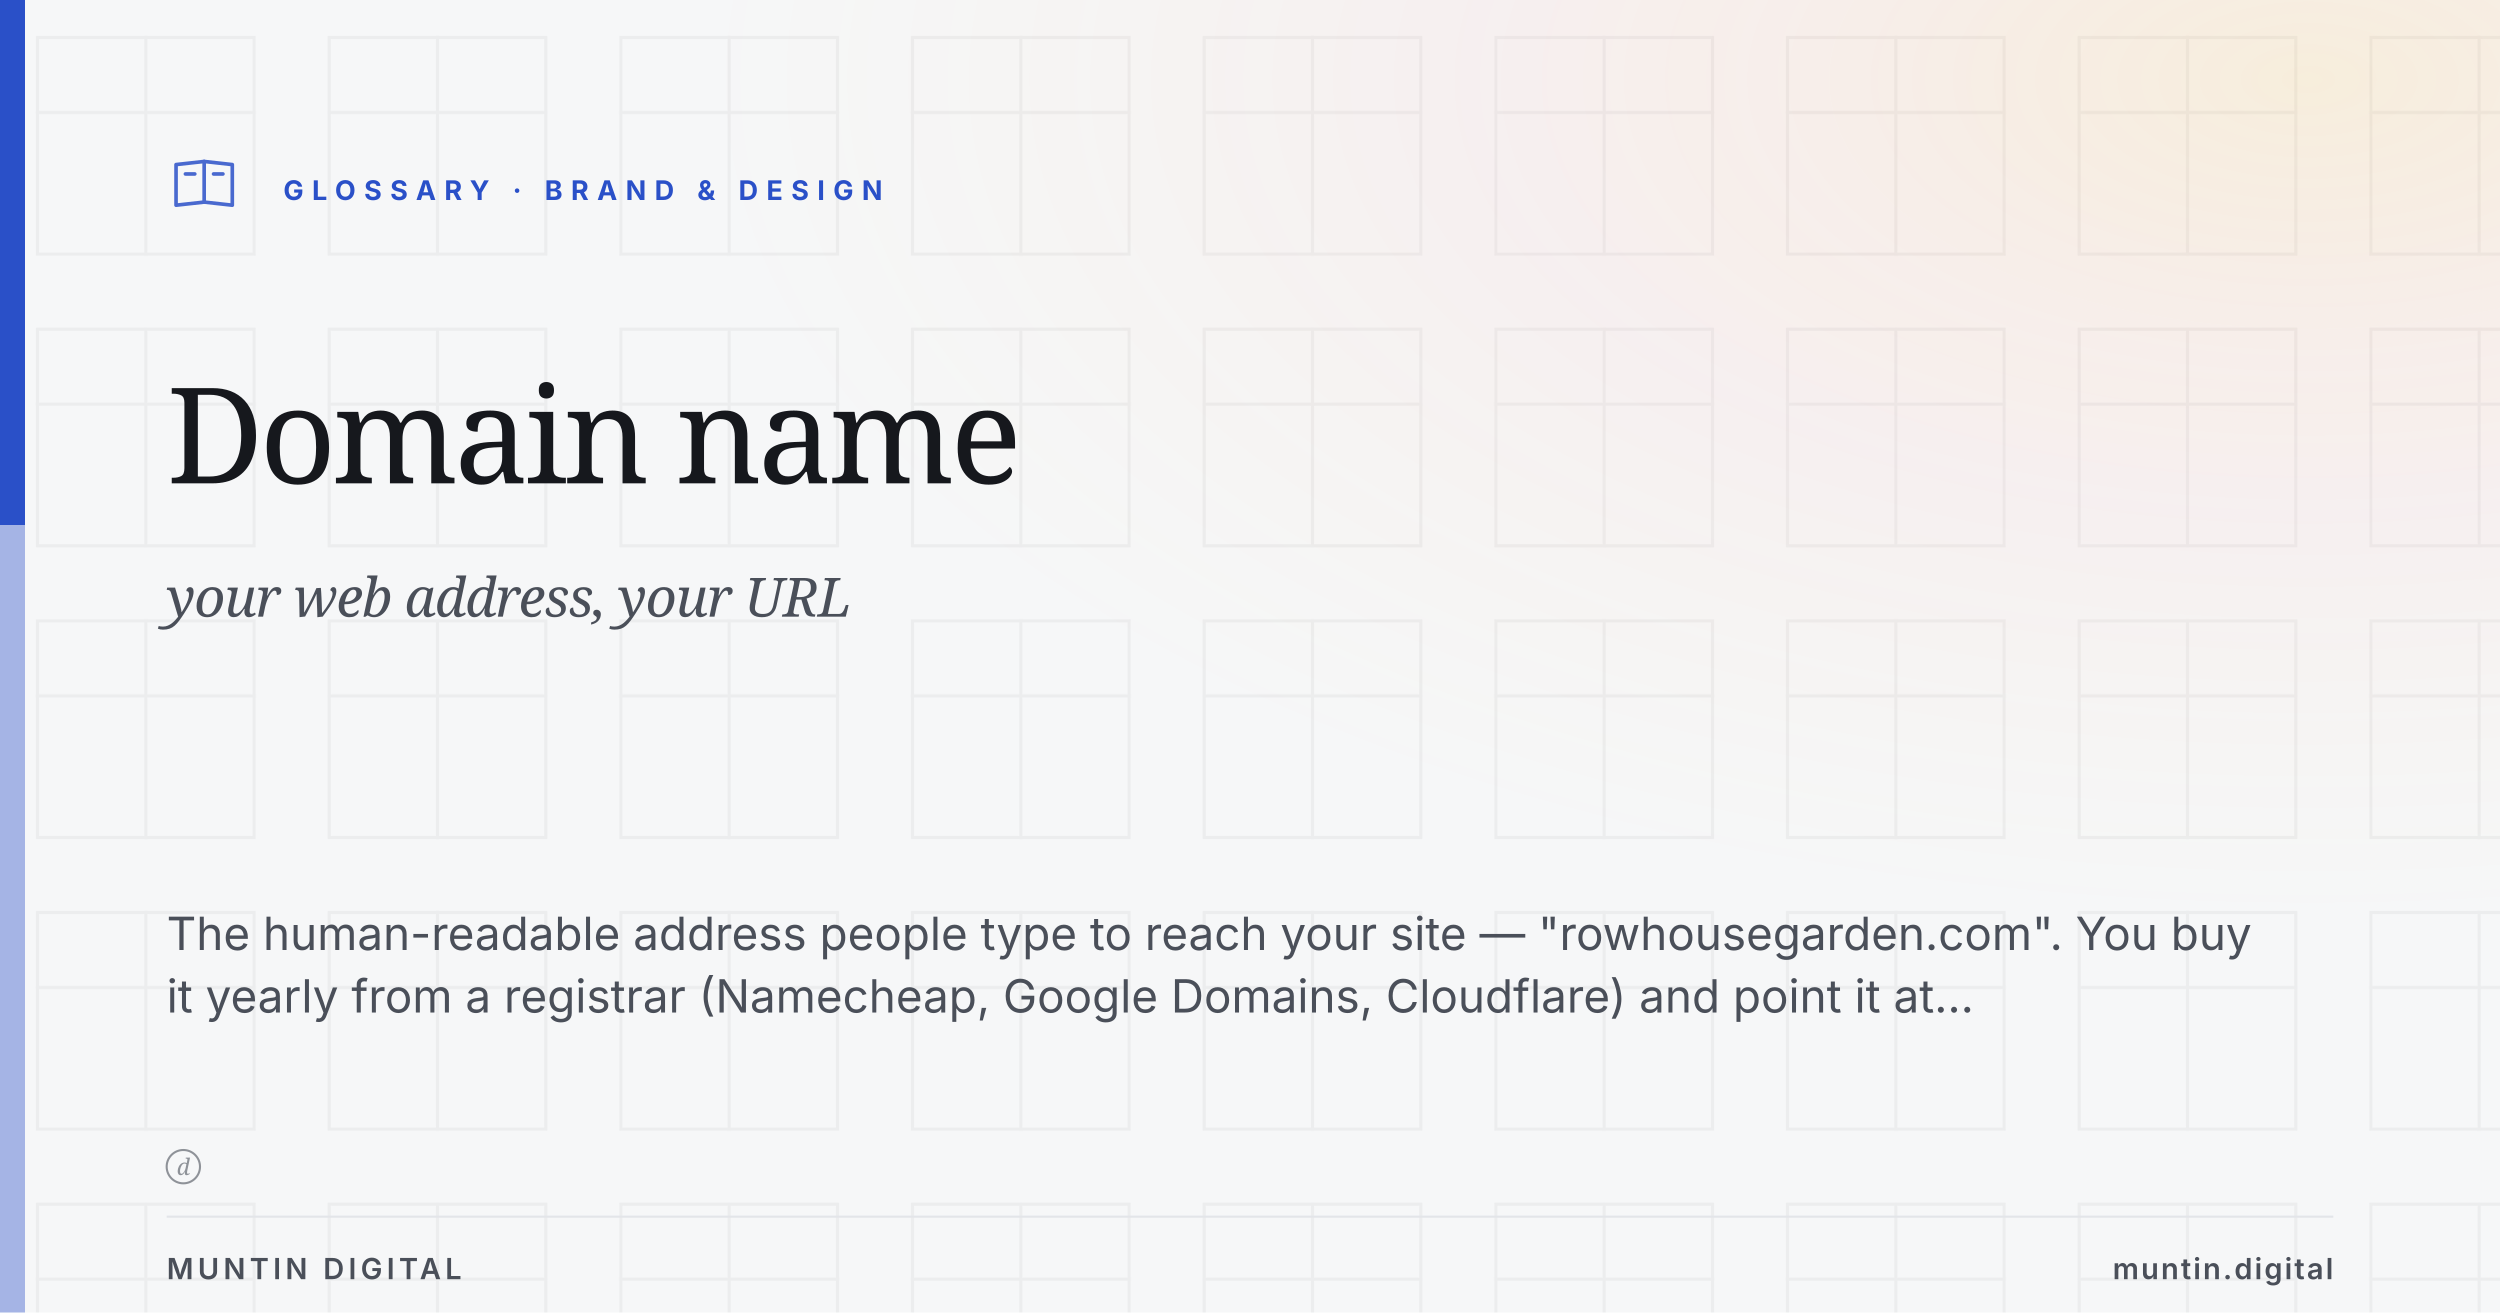
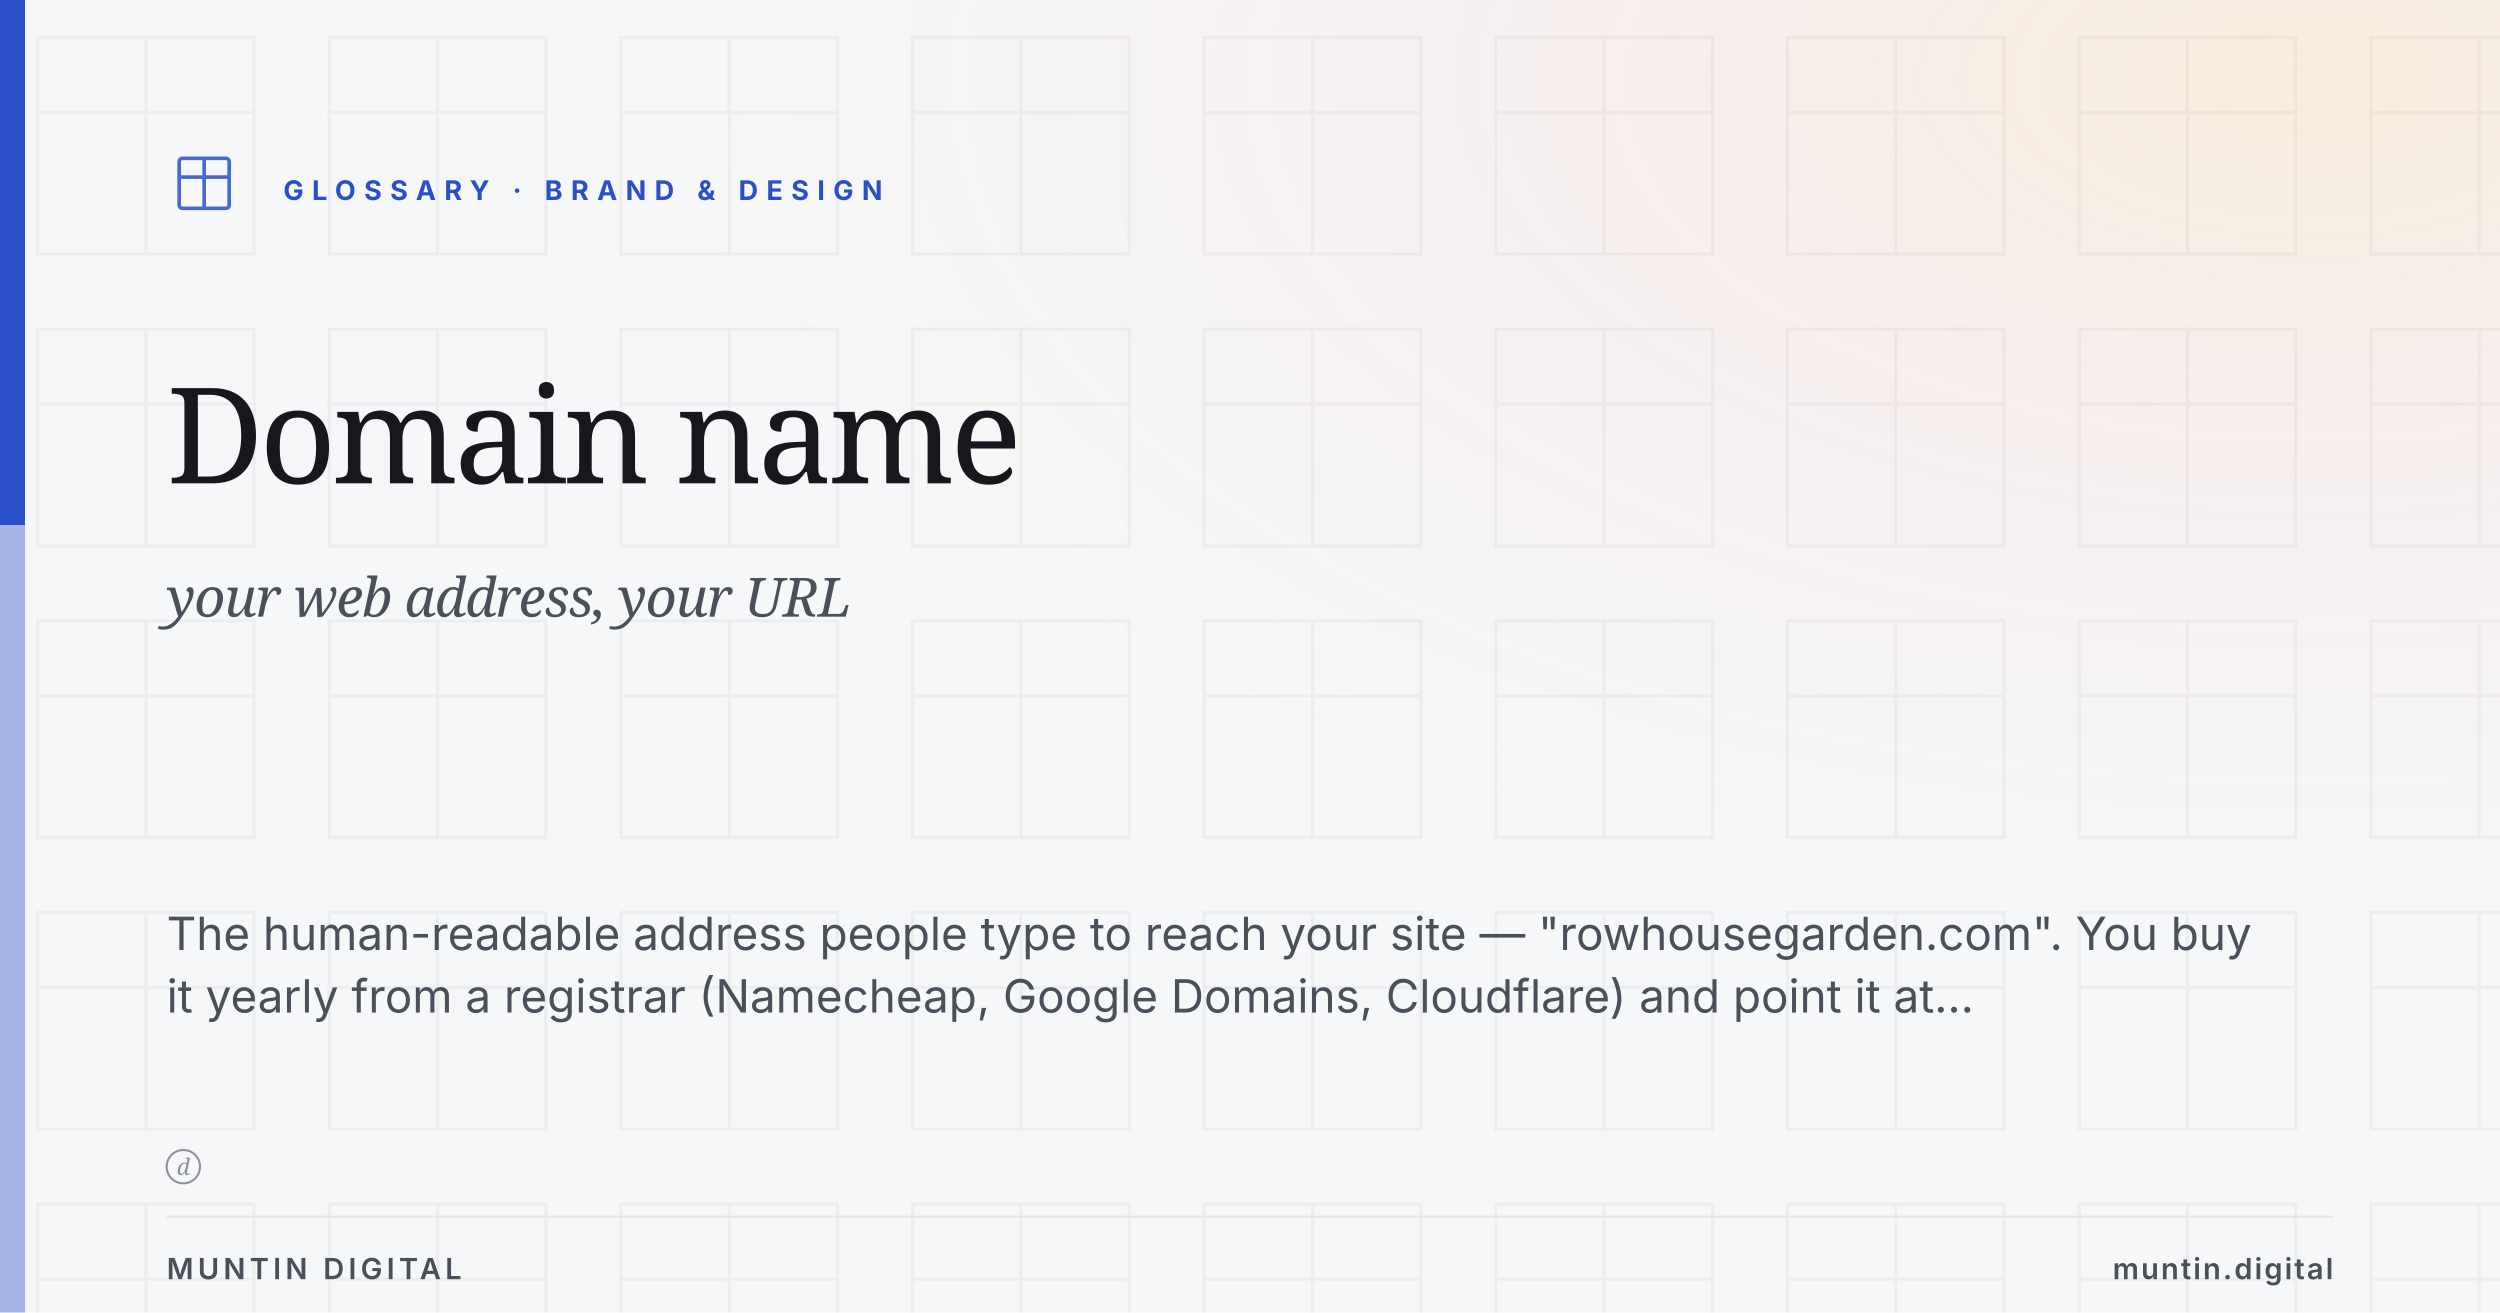
<svg xmlns="http://www.w3.org/2000/svg" viewBox="0 0 1200 630" width="1200" height="630">
  <rect width="1200" height="630" fill="#F6F7F8" />
  <defs>
    <pattern id="muntinField" x="0" y="0" width="140" height="140" patternUnits="userSpaceOnUse">
      <g transform="translate(18, 18)" fill="none" stroke="#16181D" stroke-width="1.5" stroke-linecap="square" stroke-linejoin="miter">
        <rect x="0" y="0" width="104" height="104" />
        <line x1="52" y1="0" x2="52" y2="104" />
        <line x1="0" y1="36" x2="104" y2="36" />
      </g>
    </pattern>
  </defs>
  <rect width="1200" height="630" fill="url(#muntinField)" opacity="0.045" />
  <defs>
    <radialGradient id="ghWarmSoft" cx="92%" cy="6%" r="64%">
      <stop offset="0%" stop-color="#FFB020" stop-opacity="0.13" />
      <stop offset="52%" stop-color="#FF6B5C" stop-opacity="0.05" />
      <stop offset="100%" stop-color="#FFB020" stop-opacity="0" />
    </radialGradient>
  </defs>
  <rect width="1200" height="630" fill="url(#ghWarmSoft)" />
  <rect x="0" y="0" width="12" height="252" fill="#2A50C8" />
  <rect x="0" y="252" width="12" height="378" fill="#2A50C8" opacity="0.4" />
  <g transform="translate(80, 70) scale(1.5)" fill="none" stroke="#2A50C8" stroke-width="1.167" stroke-linecap="round" stroke-linejoin="round" color="#2A50C8" opacity="0.85">
-     <path d="M3 6 L12 5 L21 6 L21 19 L12 18 L3 19 Z" />
-     <line x1="12" y1="5" x2="12" y2="18" />
-     <line x1="6" y1="9" x2="9" y2="9" />
-     <line x1="15" y1="9" x2="18" y2="9" />
+     <rect x="4" y="4" width="16" height="16" rx="1" />
+     <line x1="12" y1="4.5" x2="12" y2="19.5" />
+     <line x1="4.5" y1="10" x2="19.5" y2="10" />
  </g>
  <text x="136" y="96" font-family="Inter, Arial, sans-serif" font-size="13" font-weight="700" letter-spacing="4" fill="#2A50C8">GLOSSARY · BRAND &amp; DESIGN</text>
  <text x="80" y="232" font-family="Fraunces, Georgia, serif" font-size="64" font-weight="500" letter-spacing="-2" fill="#16181D">Domain name</text>
  <text x="80" y="296" font-family="Fraunces, Georgia, serif" font-style="italic" font-size="26" font-weight="400" letter-spacing="-0.5" fill="#4A4F59">your web address, your URL</text>
  <text x="80" y="456" font-family="Inter, Arial, sans-serif" font-size="22" font-weight="400" fill="#4A4F59">
    <tspan x="80" dy="0">The human-readable address people type to reach your site — "rowhousegarden.com". You buy</tspan>
    <tspan x="80" dy="30">it yearly from a registrar (Namecheap, Google Domains, Cloudflare) and point it at…</tspan>
  </text>
  <g transform="translate(80, 552)" fill="#4A4F59" opacity="0.6">
    <circle cx="8" cy="8" r="8" fill="none" stroke="#4A4F59" stroke-width="1" />
    <text x="8" y="12" text-anchor="middle" font-family="Fraunces, Georgia, serif" font-style="italic" font-size="11" font-weight="500" fill="#4A4F59">d</text>
  </g>
  <line x1="80" y1="584" x2="1120" y2="584" stroke="#E3E5E9" stroke-width="1" />
  <text x="80" y="614" font-family="Inter, Arial, sans-serif" font-size="14" font-weight="600" letter-spacing="2" fill="#4A4F59">MUNTIN DIGITAL</text>
  <text x="1120" y="614" text-anchor="end" font-family="Inter, Arial, sans-serif" font-size="14" font-weight="600" letter-spacing="1" fill="#4A4F59">muntin.digital</text>
</svg>
